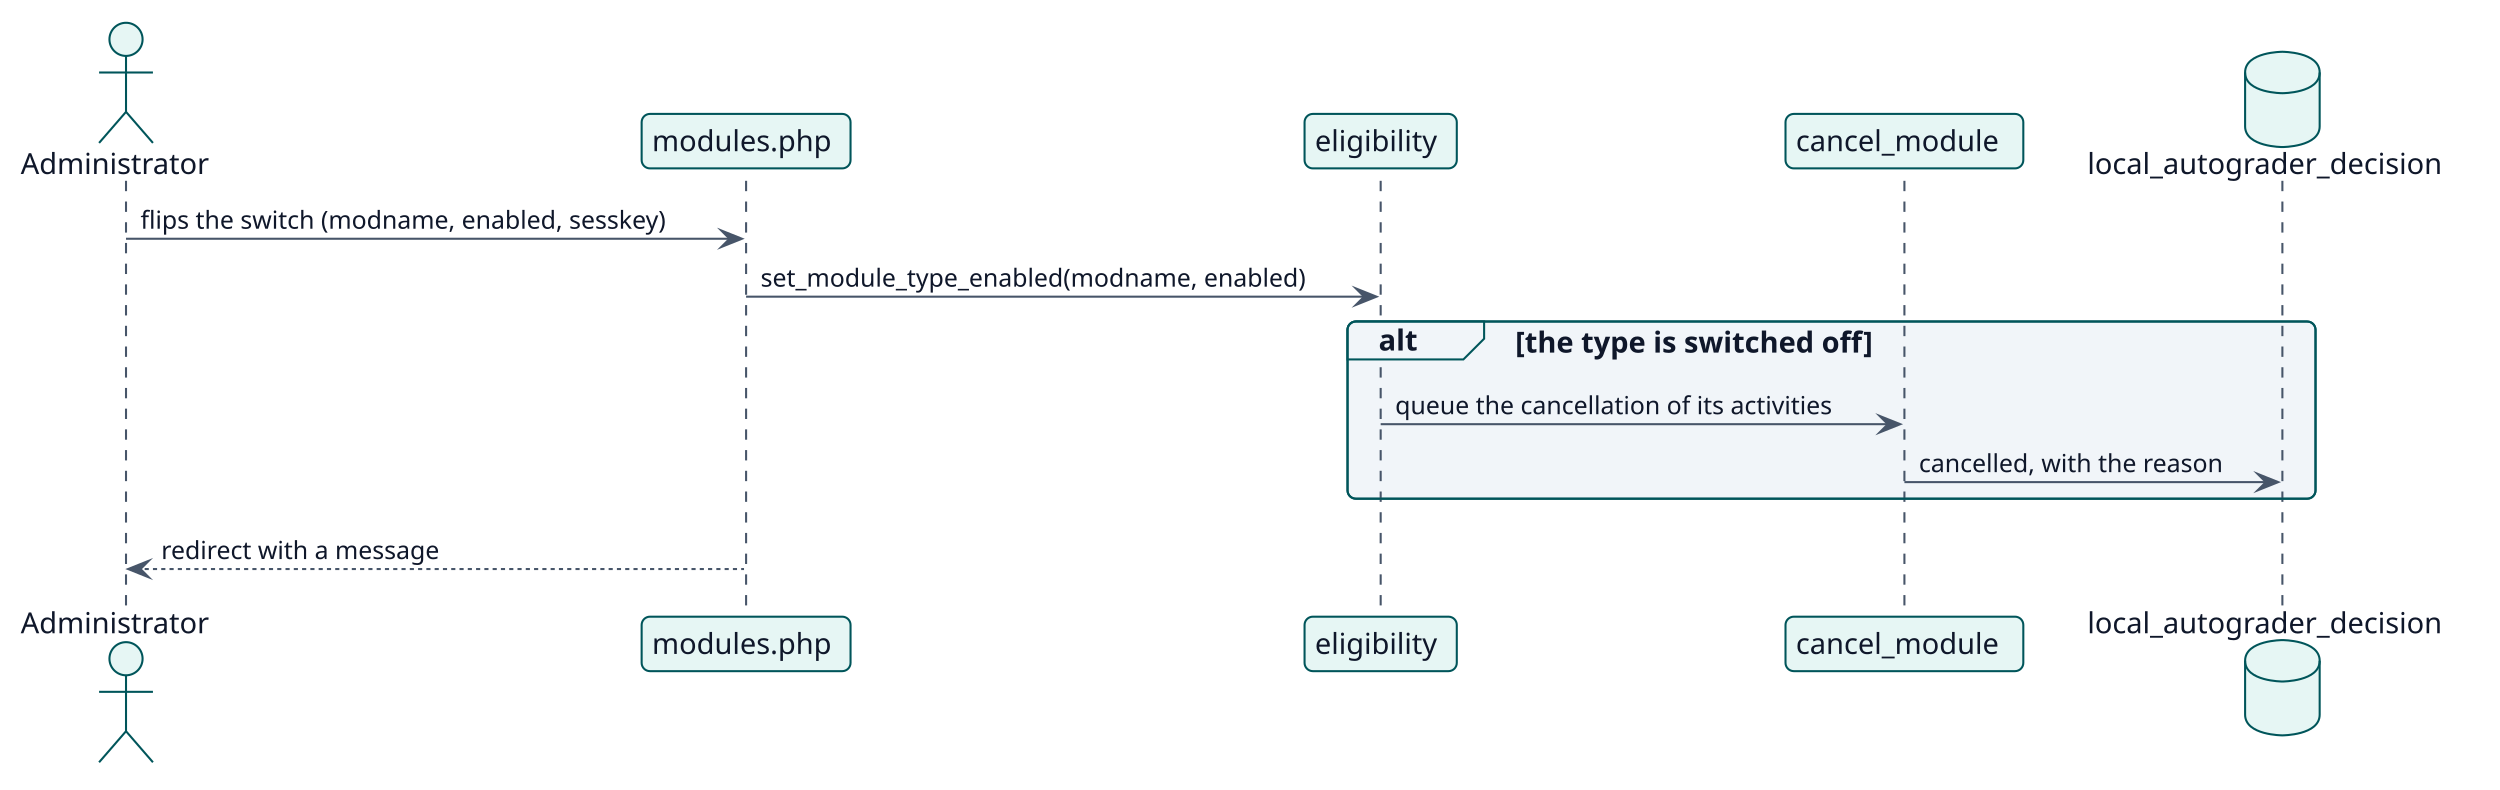
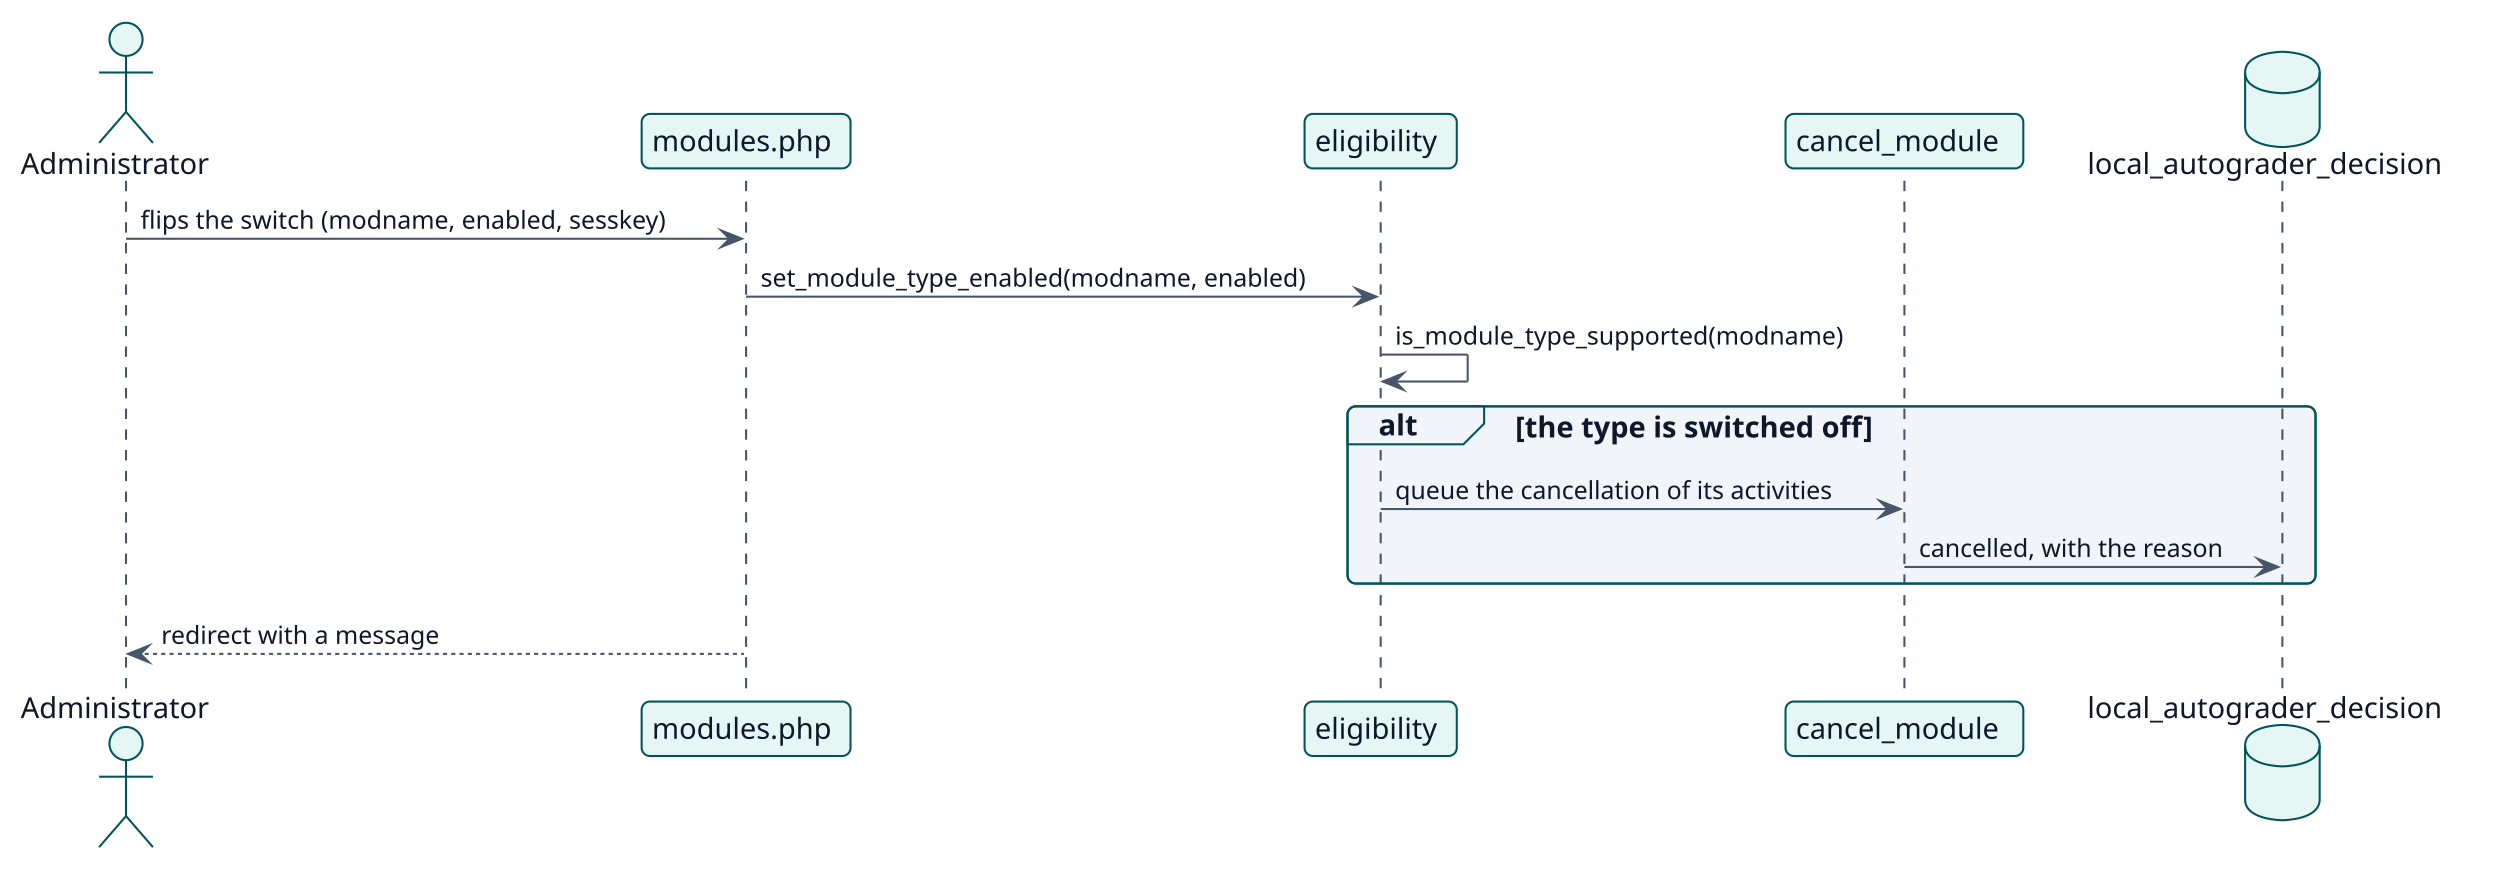
- <svg xmlns="http://www.w3.org/2000/svg" version="1.1" data-diagram-type="SEQUENCE" style="width:1207px;height:381px;background:#FFFFFF;" width="1207px" height="381px" viewBox="0 0 1207 381" zoomAndPan="magnify" preserveAspectRatio="none" contentStyleType="text/css">
+ <svg xmlns="http://www.w3.org/2000/svg" version="1.1" data-diagram-type="SEQUENCE" style="width:1207px;height:422px;background:#FFFFFF;" width="1207px" height="422px" viewBox="0 0 1207 422" zoomAndPan="magnify" preserveAspectRatio="none" contentStyleType="text/css">
  <defs />
  <g font-family="sans-serif" lengthAdjust="spacing">
-     <rect x="650.589" y="155.234" width="467.346" height="85.531" fill="#F1F5F9" style="stroke:#F1F5F9;stroke-width:1;" rx="4" ry="4" />
-     <rect x="650.589" y="155.234" width="467.346" height="85.531" fill="none" style="stroke:#00555A;stroke-width:1;" rx="4" ry="4" />
+     <rect x="650.589" y="196.203" width="467.346" height="85.531" fill="#F1F5F9" style="stroke:#F1F5F9;stroke-width:1;" rx="4" ry="4" />
+     <rect x="650.589" y="196.203" width="467.346" height="85.531" fill="none" style="stroke:#00555A;stroke-width:1;" rx="4" ry="4" />
    <g class="participant-lifeline" data-qualified-name="actor" data-entity-uid="part1" id="part1-lifeline" data-source-line="108">
      <g>
-         <rect x="57.341" y="87.297" width="8" height="205.438" fill="#000" fill-opacity="0" />
-         <line x1="60.841" y1="87.297" x2="60.841" y2="292.734" style="stroke:#475569;stroke-width:1;stroke-dasharray:5,5;" />
+         <rect x="57.341" y="87.297" width="8" height="246.406" fill="#000" fill-opacity="0" />
+         <line x1="60.841" y1="87.297" x2="60.841" y2="333.703" style="stroke:#475569;stroke-width:1;stroke-dasharray:5,5;" />
      </g>
    </g>
    <g class="participant-lifeline" data-qualified-name="page" data-entity-uid="part2" id="part2-lifeline" data-source-line="109">
      <g>
-         <rect x="356.714" y="87.297" width="8" height="205.438" fill="#000" fill-opacity="0" />
-         <line x1="360.214" y1="87.297" x2="360.214" y2="292.734" style="stroke:#475569;stroke-width:1;stroke-dasharray:5,5;" />
+         <rect x="356.714" y="87.297" width="8" height="246.406" fill="#000" fill-opacity="0" />
+         <line x1="360.214" y1="87.297" x2="360.214" y2="333.703" style="stroke:#475569;stroke-width:1;stroke-dasharray:5,5;" />
      </g>
    </g>
    <g class="participant-lifeline" data-qualified-name="eligibility" data-entity-uid="part3" id="part3-lifeline" data-source-line="110">
      <g>
-         <rect x="663.089" y="87.297" width="8" height="205.438" fill="#000" fill-opacity="0" />
-         <line x1="666.589" y1="87.297" x2="666.589" y2="292.734" style="stroke:#475569;stroke-width:1;stroke-dasharray:5,5;" />
+         <rect x="663.089" y="87.297" width="8" height="246.406" fill="#000" fill-opacity="0" />
+         <line x1="666.589" y1="87.297" x2="666.589" y2="333.703" style="stroke:#475569;stroke-width:1;stroke-dasharray:5,5;" />
      </g>
    </g>
    <g class="participant-lifeline" data-qualified-name="task" data-entity-uid="part4" id="part4-lifeline" data-source-line="111">
      <g>
-         <rect x="915.951" y="87.297" width="8" height="205.438" fill="#000" fill-opacity="0" />
-         <line x1="919.451" y1="87.297" x2="919.451" y2="292.734" style="stroke:#475569;stroke-width:1;stroke-dasharray:5,5;" />
+         <rect x="915.951" y="87.297" width="8" height="246.406" fill="#000" fill-opacity="0" />
+         <line x1="919.451" y1="87.297" x2="919.451" y2="333.703" style="stroke:#475569;stroke-width:1;stroke-dasharray:5,5;" />
      </g>
    </g>
    <g class="participant-lifeline" data-qualified-name="table" data-entity-uid="part5" id="part5-lifeline" data-source-line="112">
      <g>
-         <rect x="1098.435" y="87.297" width="8" height="205.438" fill="#000" fill-opacity="0" />
-         <line x1="1101.935" y1="87.297" x2="1101.935" y2="292.734" style="stroke:#475569;stroke-width:1;stroke-dasharray:5,5;" />
+         <rect x="1098.435" y="87.297" width="8" height="246.406" fill="#000" fill-opacity="0" />
+         <line x1="1101.935" y1="87.297" x2="1101.935" y2="333.703" style="stroke:#475569;stroke-width:1;stroke-dasharray:5,5;" />
      </g>
    </g>
    <g class="participant participant-head" data-qualified-name="actor" data-entity-uid="part1" id="part1-head" data-source-line="108">
      <text x="10" y="83.995" fill="#0F172A" font-size="14" textLength="95.683" font-family="IBM Plex Sans">Administrator</text>
      <ellipse cx="60.841" cy="19" rx="8" ry="8" fill="#E6F6F4" style="stroke:#00555A;stroke-width:1;" />
      <path d="M60.841,27 L60.841,54 M47.841,35 L73.841,35 M60.841,54 L47.841,69 M60.841,54 L73.841,69" style="stroke:#00555A;stroke-width:1;" fill="none" />
    </g>
    <g class="participant participant-head" data-qualified-name="page" data-entity-uid="part2" id="part2-head" data-source-line="109">
      <rect x="309.786" y="55" width="100.856" height="26.297" fill="#E6F6F4" style="stroke:#00555A;stroke-width:1;" rx="4" ry="4" />
      <text x="314.786" y="72.995" fill="#0F172A" font-size="14" textLength="90.856" font-family="IBM Plex Sans">modules.php</text>
    </g>
    <g class="participant participant-head" data-qualified-name="eligibility" data-entity-uid="part3" id="part3-head" data-source-line="110">
      <rect x="629.84" y="55" width="73.499" height="26.297" fill="#E6F6F4" style="stroke:#00555A;stroke-width:1;" rx="4" ry="4" />
      <text x="634.84" y="72.995" fill="#0F172A" font-size="14" textLength="63.499" font-family="IBM Plex Sans">eligibility</text>
    </g>
    <g class="participant participant-head" data-qualified-name="task" data-entity-uid="part4" id="part4-head" data-source-line="111">
      <rect x="862.043" y="55" width="114.815" height="26.297" fill="#E6F6F4" style="stroke:#00555A;stroke-width:1;" rx="4" ry="4" />
      <text x="867.043" y="72.995" fill="#0F172A" font-size="14" textLength="104.815" font-family="IBM Plex Sans">cancel_module</text>
    </g>
    <g class="participant participant-head" data-qualified-name="table" data-entity-uid="part5" id="part5-head" data-source-line="112">
      <text x="1007.778" y="83.995" fill="#0F172A" font-size="14" textLength="182.314" font-family="IBM Plex Sans">local_autograder_decision</text>
      <path d="M1083.935,35 C1083.935,25 1101.935,25 1101.935,25 C1101.935,25 1119.935,25 1119.935,35 L1119.935,61 C1119.935,71 1101.935,71 1101.935,71 C1101.935,71 1083.935,71 1083.935,61 L1083.935,35" style="stroke:#00555A;stroke-width:1;" fill="#E6F6F4" />
      <path d="M1083.935,35 C1083.935,45 1101.935,45 1101.935,45 C1101.935,45 1119.935,45 1119.935,35" style="stroke:#00555A;stroke-width:1;" fill="none" />
    </g>
    <g class="participant participant-tail" data-qualified-name="actor" data-entity-uid="part1" id="part1-tail" data-source-line="108">
-       <text x="10" y="305.729" fill="#0F172A" font-size="14" textLength="95.683" font-family="IBM Plex Sans">Administrator</text>
-       <ellipse cx="60.841" cy="318.031" rx="8" ry="8" fill="#E6F6F4" style="stroke:#00555A;stroke-width:1;" />
-       <path d="M60.841,326.031 L60.841,353.031 M47.841,334.031 L73.841,334.031 M60.841,353.031 L47.841,368.031 M60.841,353.031 L73.841,368.031" style="stroke:#00555A;stroke-width:1;" fill="none" />
+       <text x="10" y="346.698" fill="#0F172A" font-size="14" textLength="95.683" font-family="IBM Plex Sans">Administrator</text>
+       <ellipse cx="60.841" cy="359" rx="8" ry="8" fill="#E6F6F4" style="stroke:#00555A;stroke-width:1;" />
+       <path d="M60.841,367 L60.841,394 M47.841,375 L73.841,375 M60.841,394 L47.841,409 M60.841,394 L73.841,409" style="stroke:#00555A;stroke-width:1;" fill="none" />
    </g>
    <g class="participant participant-tail" data-qualified-name="page" data-entity-uid="part2" id="part2-tail" data-source-line="109">
-       <rect x="309.786" y="297.734" width="100.856" height="26.297" fill="#E6F6F4" style="stroke:#00555A;stroke-width:1;" rx="4" ry="4" />
-       <text x="314.786" y="315.729" fill="#0F172A" font-size="14" textLength="90.856" font-family="IBM Plex Sans">modules.php</text>
+       <rect x="309.786" y="338.703" width="100.856" height="26.297" fill="#E6F6F4" style="stroke:#00555A;stroke-width:1;" rx="4" ry="4" />
+       <text x="314.786" y="356.698" fill="#0F172A" font-size="14" textLength="90.856" font-family="IBM Plex Sans">modules.php</text>
    </g>
    <g class="participant participant-tail" data-qualified-name="eligibility" data-entity-uid="part3" id="part3-tail" data-source-line="110">
-       <rect x="629.84" y="297.734" width="73.499" height="26.297" fill="#E6F6F4" style="stroke:#00555A;stroke-width:1;" rx="4" ry="4" />
-       <text x="634.84" y="315.729" fill="#0F172A" font-size="14" textLength="63.499" font-family="IBM Plex Sans">eligibility</text>
+       <rect x="629.84" y="338.703" width="73.499" height="26.297" fill="#E6F6F4" style="stroke:#00555A;stroke-width:1;" rx="4" ry="4" />
+       <text x="634.84" y="356.698" fill="#0F172A" font-size="14" textLength="63.499" font-family="IBM Plex Sans">eligibility</text>
    </g>
    <g class="participant participant-tail" data-qualified-name="task" data-entity-uid="part4" id="part4-tail" data-source-line="111">
-       <rect x="862.043" y="297.734" width="114.815" height="26.297" fill="#E6F6F4" style="stroke:#00555A;stroke-width:1;" rx="4" ry="4" />
-       <text x="867.043" y="315.729" fill="#0F172A" font-size="14" textLength="104.815" font-family="IBM Plex Sans">cancel_module</text>
+       <rect x="862.043" y="338.703" width="114.815" height="26.297" fill="#E6F6F4" style="stroke:#00555A;stroke-width:1;" rx="4" ry="4" />
+       <text x="867.043" y="356.698" fill="#0F172A" font-size="14" textLength="104.815" font-family="IBM Plex Sans">cancel_module</text>
    </g>
    <g class="participant participant-tail" data-qualified-name="table" data-entity-uid="part5" id="part5-tail" data-source-line="112">
-       <text x="1007.778" y="305.729" fill="#0F172A" font-size="14" textLength="182.314" font-family="IBM Plex Sans">local_autograder_decision</text>
-       <path d="M1083.935,319.031 C1083.935,309.031 1101.935,309.031 1101.935,309.031 C1101.935,309.031 1119.935,309.031 1119.935,319.031 L1119.935,345.031 C1119.935,355.031 1101.935,355.031 1101.935,355.031 C1101.935,355.031 1083.935,355.031 1083.935,345.031 L1083.935,319.031" style="stroke:#00555A;stroke-width:1;" fill="#E6F6F4" />
-       <path d="M1083.935,319.031 C1083.935,329.031 1101.935,329.031 1101.935,329.031 C1101.935,329.031 1119.935,329.031 1119.935,319.031" style="stroke:#00555A;stroke-width:1;" fill="none" />
+       <text x="1007.778" y="346.698" fill="#0F172A" font-size="14" textLength="182.314" font-family="IBM Plex Sans">local_autograder_decision</text>
+       <path d="M1083.935,360 C1083.935,350 1101.935,350 1101.935,350 C1101.935,350 1119.935,350 1119.935,360 L1119.935,386 C1119.935,396 1101.935,396 1101.935,396 C1101.935,396 1083.935,396 1083.935,386 L1083.935,360" style="stroke:#00555A;stroke-width:1;" fill="#E6F6F4" />
+       <path d="M1083.935,360 C1083.935,370 1101.935,370 1101.935,370 C1101.935,370 1119.935,370 1119.935,360" style="stroke:#00555A;stroke-width:1;" fill="none" />
    </g>
    <g class="message" data-entity-1="part1" data-entity-2="part2" id="msg1" data-source-line="114">
      <polygon points="348.214,111.266,358.214,115.266,348.214,119.266,352.214,115.266" fill="#475569" style="stroke:#475569;stroke-width:1;stroke-linejoin:miter;stroke-miterlimit:10;" />
      <line x1="60.841" y1="115.266" x2="354.214" y2="115.266" style="stroke:#475569;stroke-width:1;" />
      <text x="67.841" y="110.436" fill="#0F172A" font-size="12" textLength="275.373" font-family="IBM Plex Sans">flips the switch (modname, enabled, sesskey)</text>
    </g>
    <g class="message" data-entity-1="part2" data-entity-2="part3" id="msg2" data-source-line="115">
      <polygon points="654.589,139.234,664.589,143.234,654.589,147.234,658.589,143.234" fill="#475569" style="stroke:#475569;stroke-width:1;stroke-linejoin:miter;stroke-miterlimit:10;" />
      <line x1="360.214" y1="143.234" x2="660.589" y2="143.234" style="stroke:#475569;stroke-width:1;" />
      <text x="367.214" y="138.404" fill="#0F172A" font-size="12" textLength="282.375" font-family="IBM Plex Sans">set_module_type_enabled(modname, enabled)</text>
    </g>
-     <path d="M654.589,155.234 L716.528,155.234 L716.528,163.531 L706.528,173.531 L650.589,173.531 L650.589,159.234 A4,4 0 0 1 654.589,155.234" style="stroke:#00555A;stroke-width:1;" fill="#F1F5F9" />
-     <rect x="650.589" y="155.234" width="467.346" height="85.531" fill="none" style="stroke:#00555A;stroke-width:1;" rx="4" ry="4" />
-     <text x="665.589" y="169.229" fill="#0F172A" font-size="14" textLength="20.938" font-weight="700" font-family="IBM Plex Sans">alt</text>
-     <text x="731.528" y="170.229" fill="#0F172A" font-size="14" textLength="199.254" font-weight="700" font-family="IBM Plex Sans">[the type is switched off]</text>
-     <g class="message" data-entity-1="part3" data-entity-2="part4" id="msg3" data-source-line="117">
-       <polygon points="907.451,200.797,917.451,204.797,907.451,208.797,911.451,204.797" fill="#475569" style="stroke:#475569;stroke-width:1;stroke-linejoin:miter;stroke-miterlimit:10;" />
-       <line x1="666.589" y1="204.797" x2="913.451" y2="204.797" style="stroke:#475569;stroke-width:1;" />
-       <text x="673.589" y="199.967" fill="#0F172A" font-size="12" textLength="228.861" font-family="IBM Plex Sans">queue the cancellation of its activities</text>
+     <g class="message" data-entity-1="part3" data-entity-2="part3" id="msg3" data-source-line="116">
+       <line x1="666.589" y1="171.203" x2="708.589" y2="171.203" style="stroke:#475569;stroke-width:1;" />
+       <line x1="708.589" y1="171.203" x2="708.589" y2="184.203" style="stroke:#475569;stroke-width:1;" />
+       <line x1="667.589" y1="184.203" x2="708.589" y2="184.203" style="stroke:#475569;stroke-width:1;" />
+       <polygon points="677.589,180.203,667.589,184.203,677.589,188.203,673.589,184.203" fill="#475569" style="stroke:#475569;stroke-width:1;stroke-linejoin:miter;stroke-miterlimit:10;" />
+       <text x="673.589" y="166.373" fill="#0F172A" font-size="12" textLength="230.479" font-family="IBM Plex Sans">is_module_type_supported(modname)</text>
    </g>
-     <g class="message" data-entity-1="part4" data-entity-2="part5" id="msg4" data-source-line="118">
-       <polygon points="1089.935,228.766,1099.935,232.766,1089.935,236.766,1093.935,232.766" fill="#475569" style="stroke:#475569;stroke-width:1;stroke-linejoin:miter;stroke-miterlimit:10;" />
-       <line x1="919.451" y1="232.766" x2="1095.935" y2="232.766" style="stroke:#475569;stroke-width:1;" />
-       <text x="926.451" y="227.936" fill="#0F172A" font-size="12" textLength="158.484" font-family="IBM Plex Sans">cancelled, with the reason</text>
+     <path d="M654.589,196.203 L716.528,196.203 L716.528,204.5 L706.528,214.5 L650.589,214.5 L650.589,200.203 A4,4 0 0 1 654.589,196.203" style="stroke:#00555A;stroke-width:1;" fill="#F1F5F9" />
+     <rect x="650.589" y="196.203" width="467.346" height="85.531" fill="none" style="stroke:#00555A;stroke-width:1;" rx="4" ry="4" />
+     <text x="665.589" y="210.198" fill="#0F172A" font-size="14" textLength="20.938" font-weight="700" font-family="IBM Plex Sans">alt</text>
+     <text x="731.528" y="211.198" fill="#0F172A" font-size="14" textLength="199.254" font-weight="700" font-family="IBM Plex Sans">[the type is switched off]</text>
+     <g class="message" data-entity-1="part3" data-entity-2="part4" id="msg4" data-source-line="118">
+       <polygon points="907.451,241.766,917.451,245.766,907.451,249.766,911.451,245.766" fill="#475569" style="stroke:#475569;stroke-width:1;stroke-linejoin:miter;stroke-miterlimit:10;" />
+       <line x1="666.589" y1="245.766" x2="913.451" y2="245.766" style="stroke:#475569;stroke-width:1;" />
+       <text x="673.589" y="240.936" fill="#0F172A" font-size="12" textLength="228.861" font-family="IBM Plex Sans">queue the cancellation of its activities</text>
    </g>
-     <g class="message" data-entity-1="part2" data-entity-2="part1" id="msg5" data-source-line="120">
-       <polygon points="71.841,270.734,61.841,274.734,71.841,278.734,67.841,274.734" fill="#475569" style="stroke:#475569;stroke-width:1;stroke-linejoin:miter;stroke-miterlimit:10;" />
-       <line x1="65.841" y1="274.734" x2="359.214" y2="274.734" style="stroke:#475569;stroke-width:1;stroke-dasharray:2,2;" />
-       <text x="77.841" y="269.904" fill="#0F172A" font-size="12" textLength="145.072" font-family="IBM Plex Sans">redirect with a message</text>
+     <g class="message" data-entity-1="part4" data-entity-2="part5" id="msg5" data-source-line="119">
+       <polygon points="1089.935,269.734,1099.935,273.734,1089.935,277.734,1093.935,273.734" fill="#475569" style="stroke:#475569;stroke-width:1;stroke-linejoin:miter;stroke-miterlimit:10;" />
+       <line x1="919.451" y1="273.734" x2="1095.935" y2="273.734" style="stroke:#475569;stroke-width:1;" />
+       <text x="926.451" y="268.904" fill="#0F172A" font-size="12" textLength="158.484" font-family="IBM Plex Sans">cancelled, with the reason</text>
+     </g>
+     <g class="message" data-entity-1="part2" data-entity-2="part1" id="msg6" data-source-line="121">
+       <polygon points="71.841,311.703,61.841,315.703,71.841,319.703,67.841,315.703" fill="#475569" style="stroke:#475569;stroke-width:1;stroke-linejoin:miter;stroke-miterlimit:10;" />
+       <line x1="65.841" y1="315.703" x2="359.214" y2="315.703" style="stroke:#475569;stroke-width:1;stroke-dasharray:2,2;" />
+       <text x="77.841" y="310.873" fill="#0F172A" font-size="12" textLength="145.072" font-family="IBM Plex Sans">redirect with a message</text>
    </g>
  </g>
</svg>
